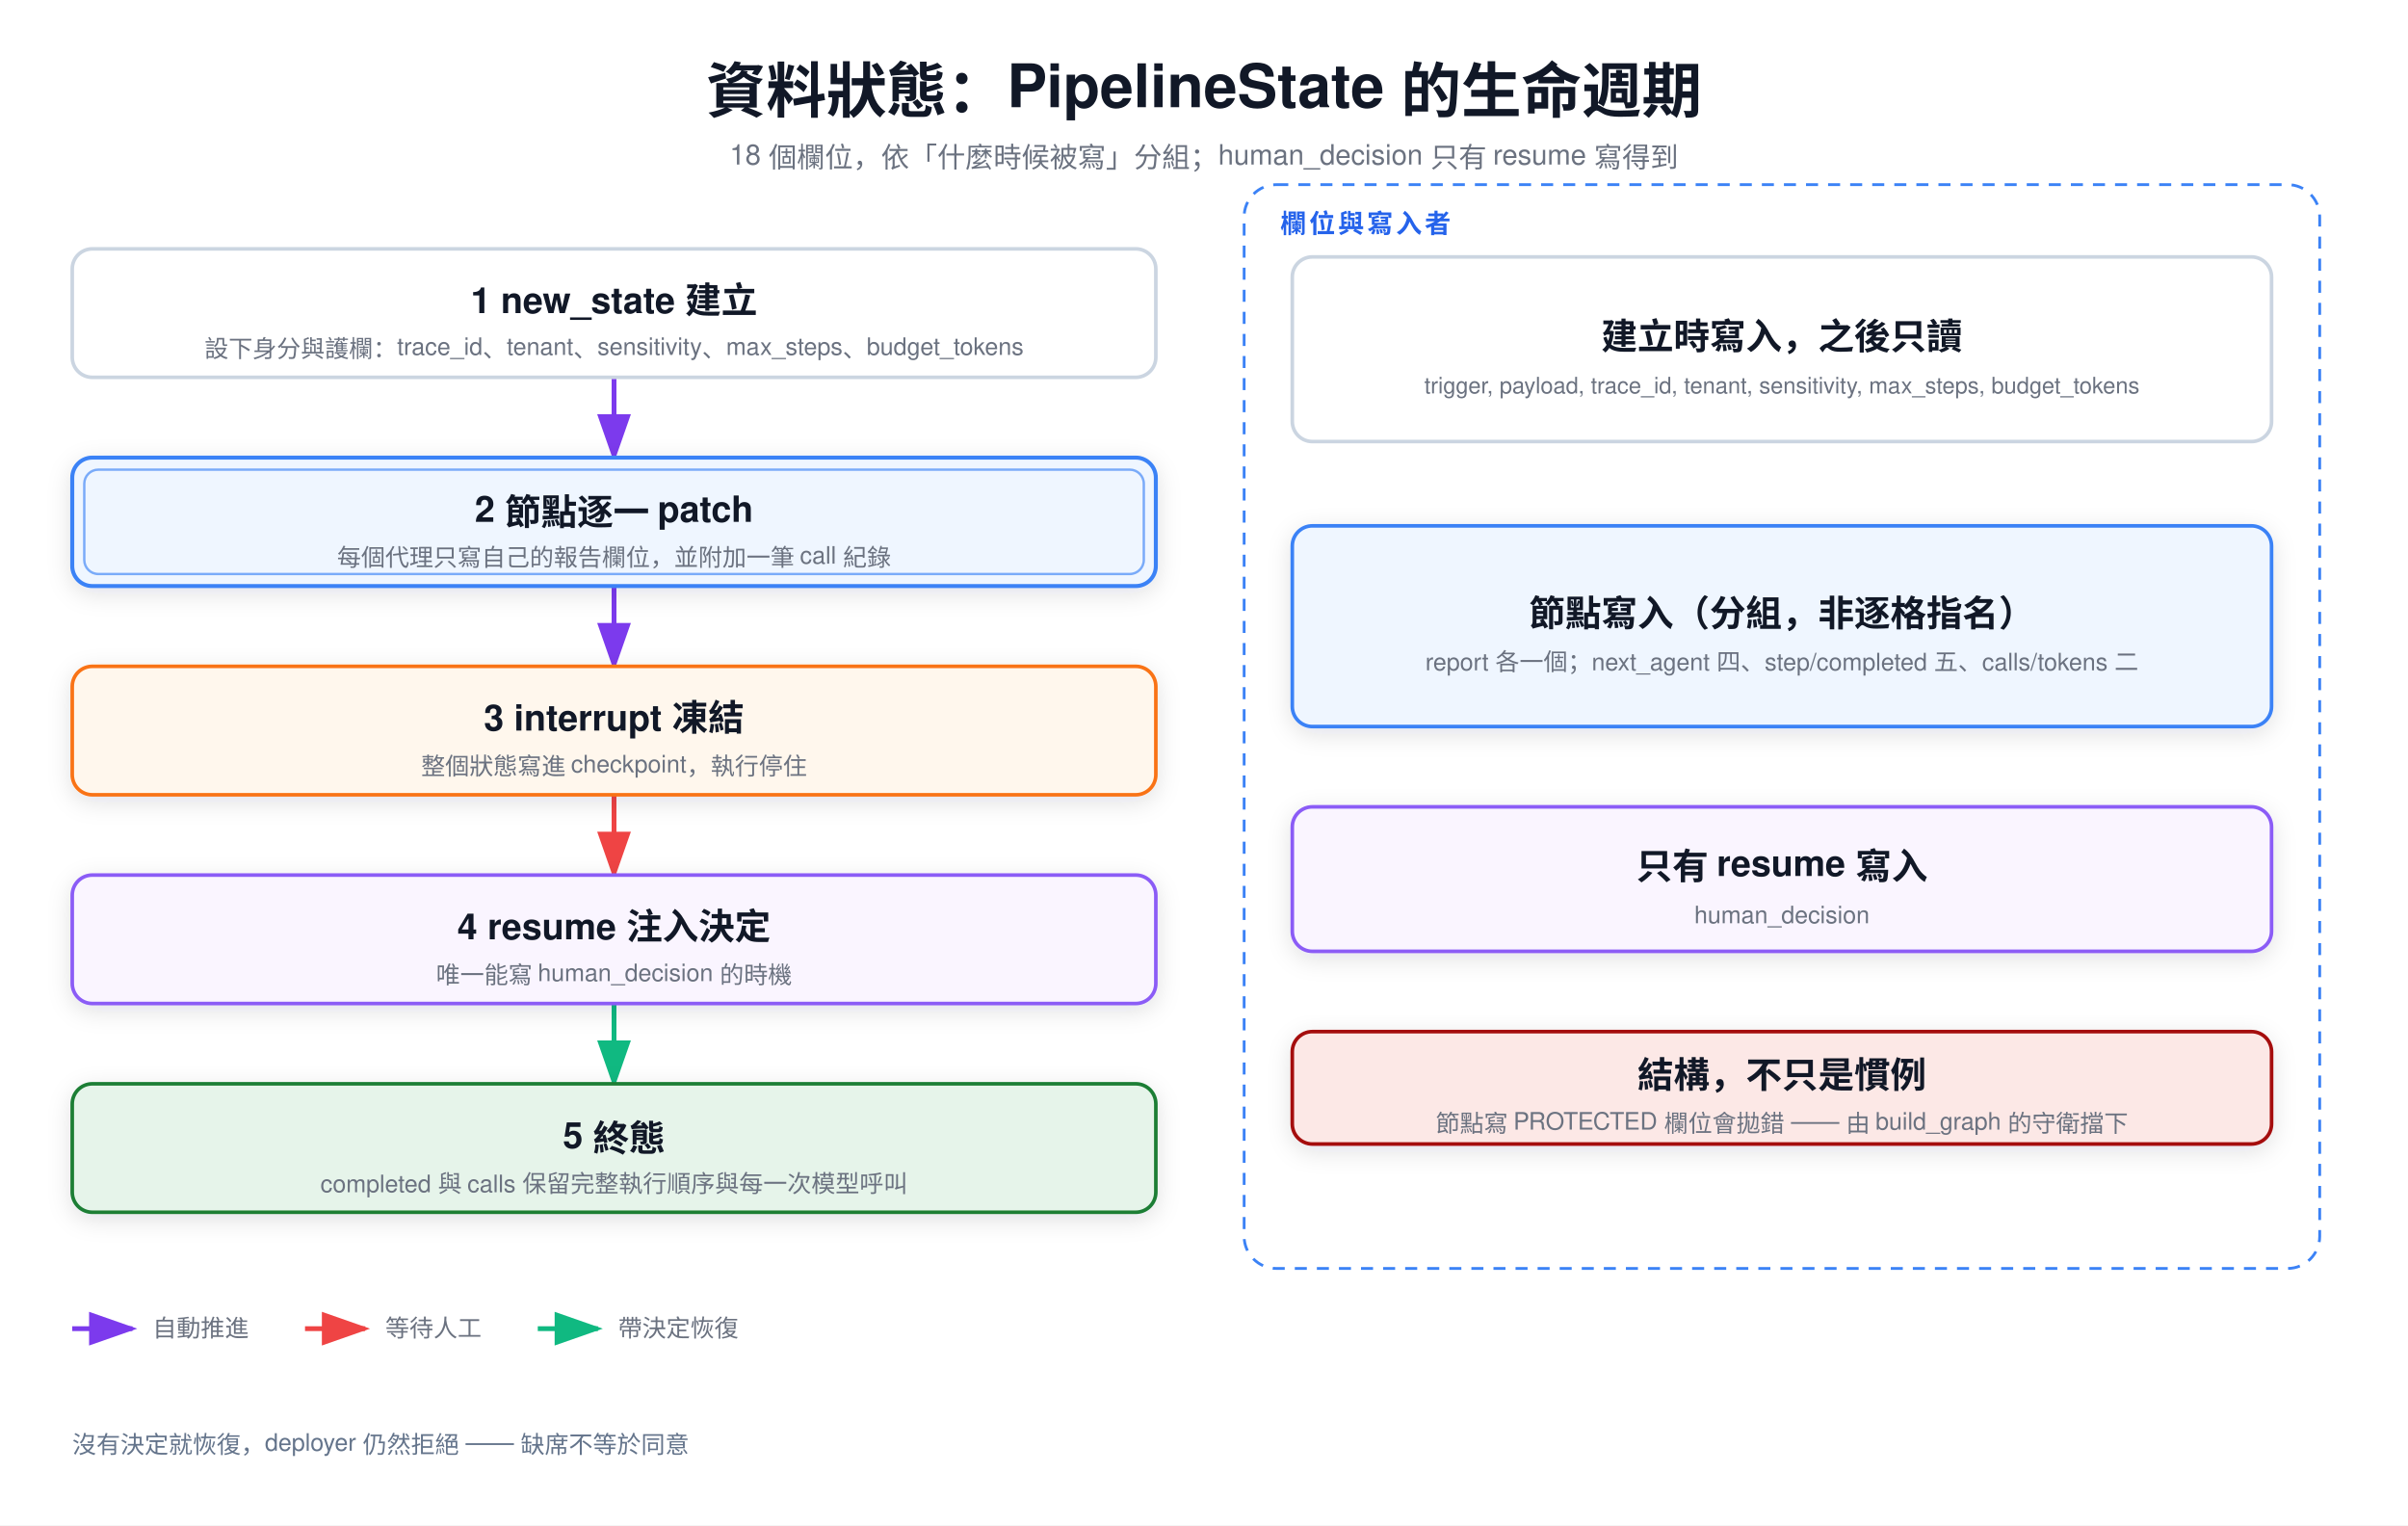
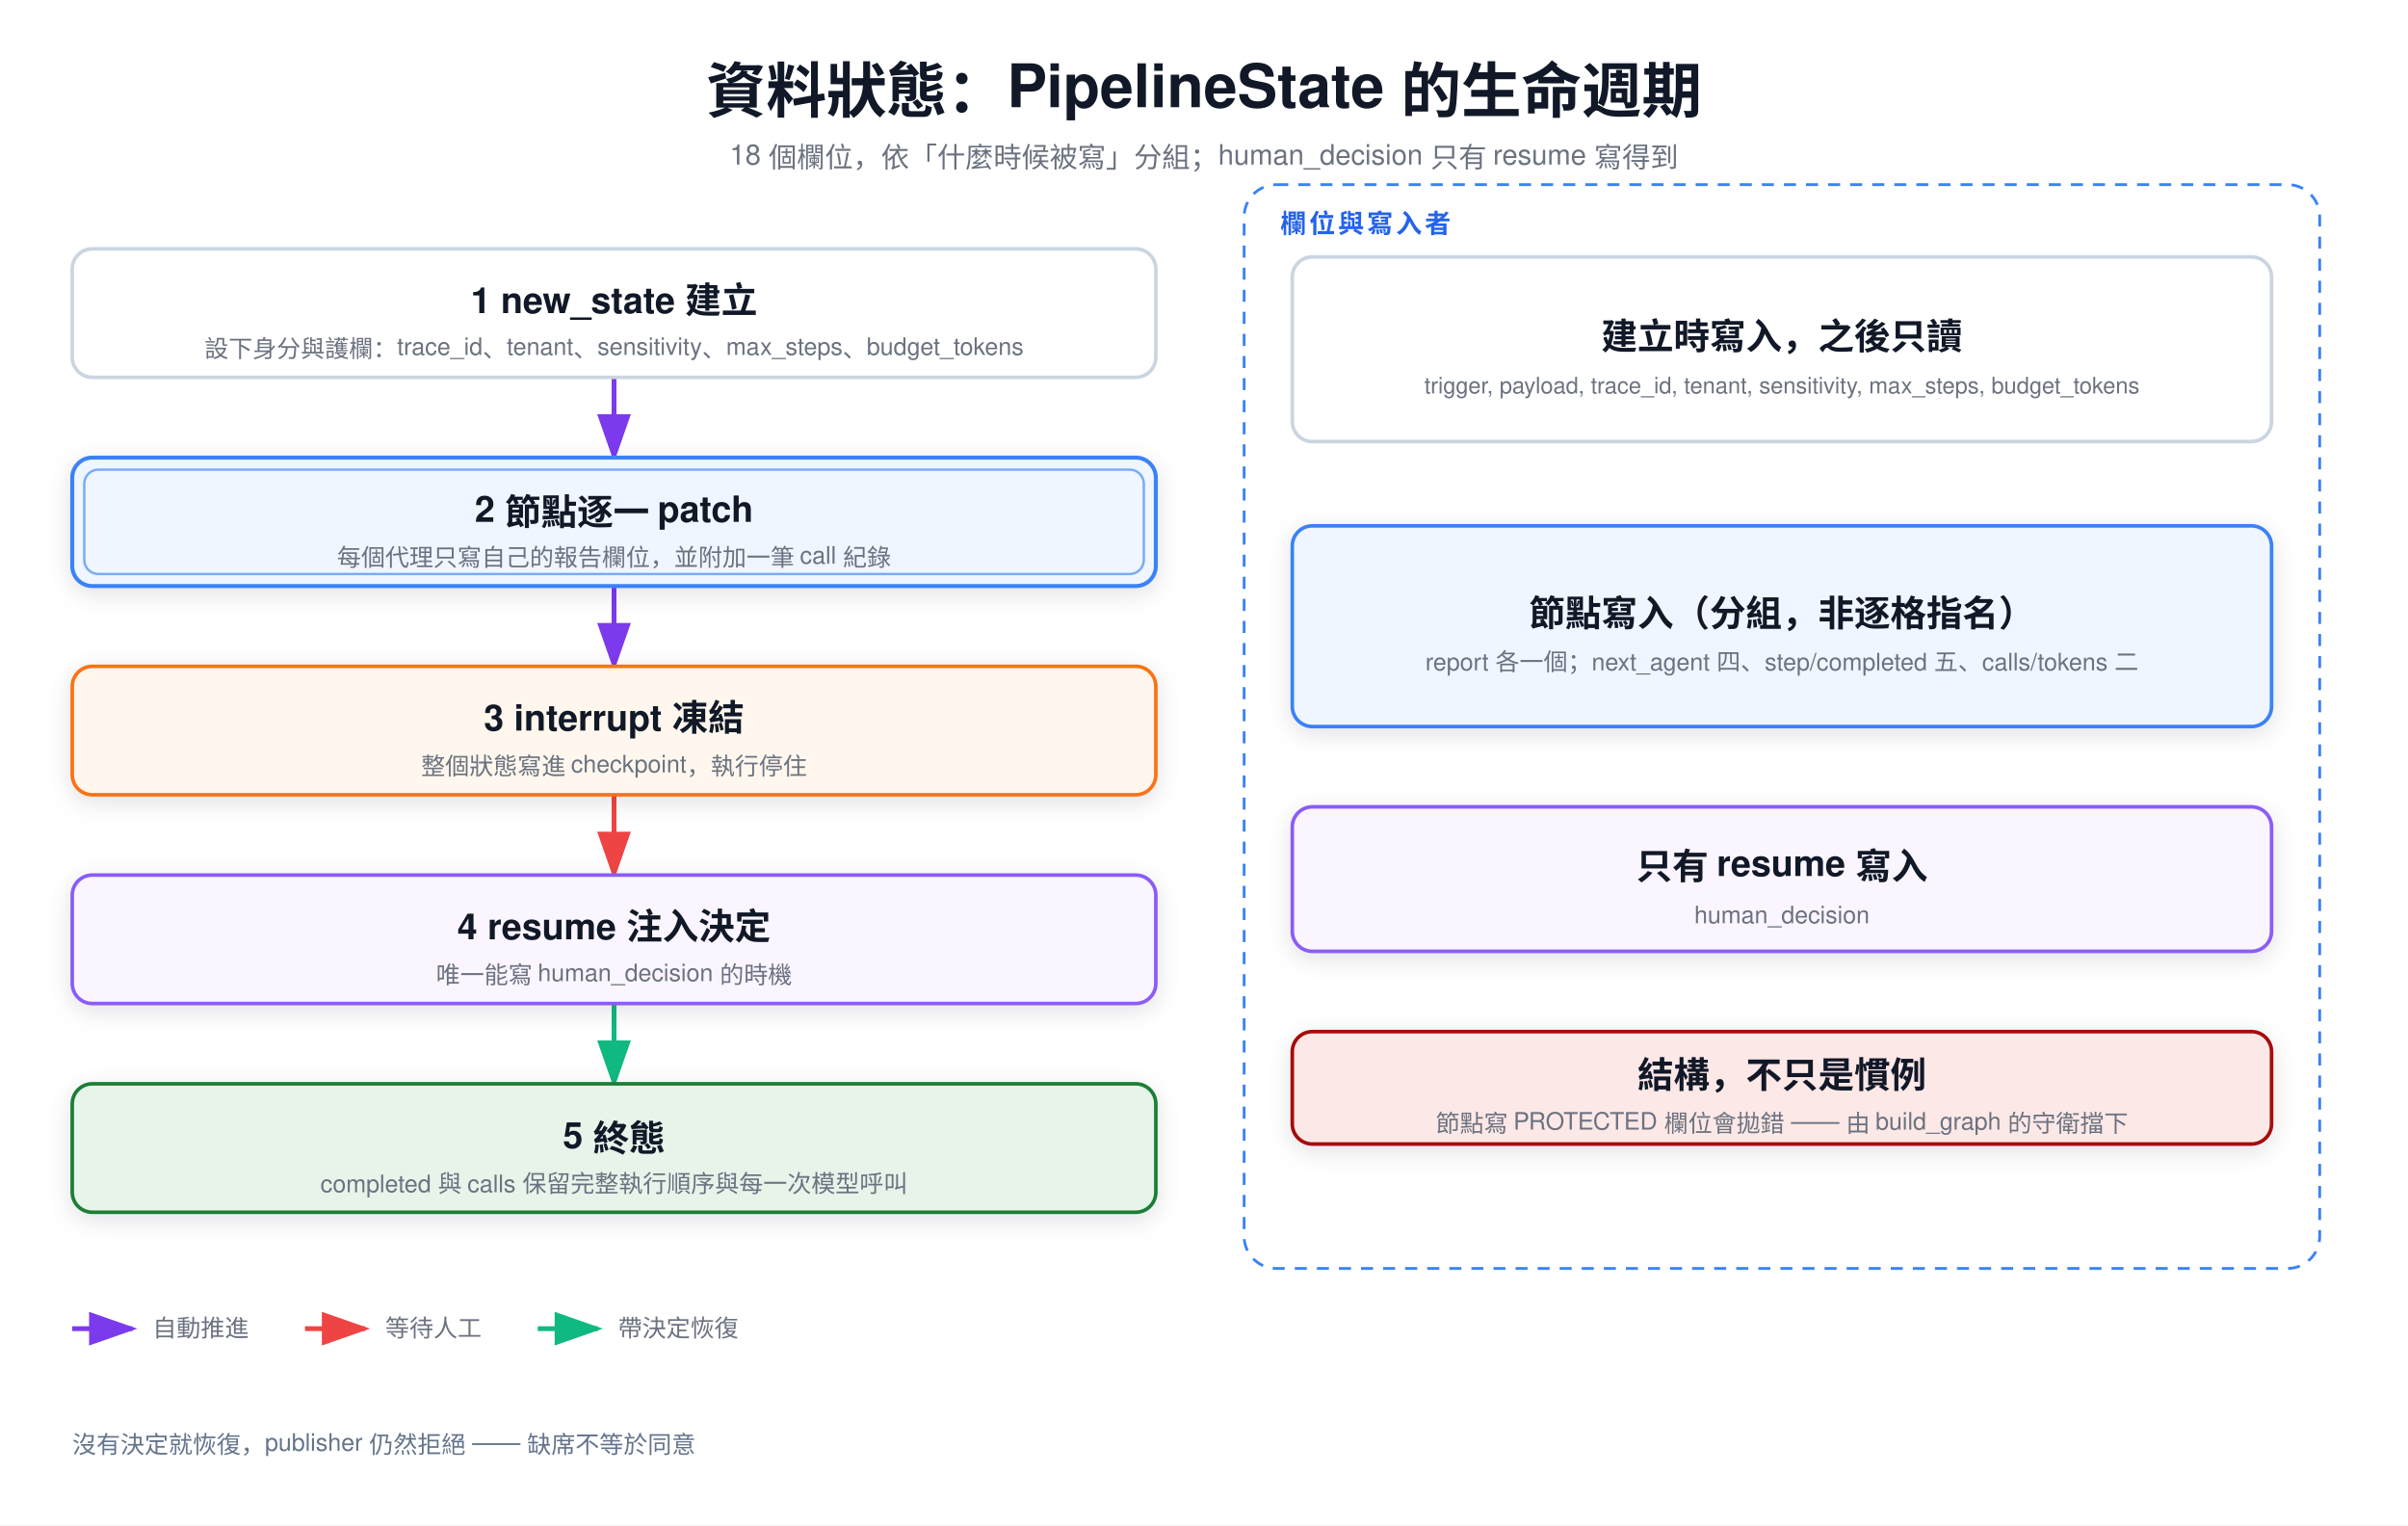
<svg xmlns="http://www.w3.org/2000/svg" viewBox="0 0 1200 760" width="1200" height="760" data-generator="fireworks-tech-graph" data-schema-version="1" data-text-metrics="heuristic-v1" data-style-id="1" data-visual-theme="Flat Icon" data-diagram-type="architecture" data-motion-scene="" data-semantic-profile="generic" data-semantic-valid="true" data-quality-profile="showcase" data-max-bends-per-edge="2" data-max-total-bends="8" data-max-route-stretch="1.35" data-max-bridged-crossings="0" data-min-node-gap="40.0" data-min-container-gutter="20.0" data-min-label-clearance="4.0" data-min-segment-length="16.0">
  <defs>
    <marker id="arrowA" markerWidth="10" markerHeight="7" refX="9" refY="3.5" orient="auto">
      <polygon points="0 0, 10 3.5, 0 7" fill="#7c3aed" />
    </marker>
    <marker id="arrowB" markerWidth="10" markerHeight="7" refX="9" refY="3.5" orient="auto">
      <polygon points="0 0, 10 3.5, 0 7" fill="#10b981" />
    </marker>
    <marker id="arrowC" markerWidth="10" markerHeight="7" refX="9" refY="3.5" orient="auto">
      <polygon points="0 0, 10 3.5, 0 7" fill="#2563eb" />
    </marker>
    <marker id="arrowE" markerWidth="10" markerHeight="7" refX="9" refY="3.5" orient="auto">
      <polygon points="0 0, 10 3.5, 0 7" fill="#f97316" />
    </marker>
    <marker id="arrowF" markerWidth="10" markerHeight="7" refX="9" refY="3.5" orient="auto">
      <polygon points="0 0, 10 3.5, 0 7" fill="#7c3aed" />
    </marker>
    <marker id="arrowG" markerWidth="10" markerHeight="7" refX="9" refY="3.5" orient="auto">
      <polygon points="0 0, 10 3.5, 0 7" fill="#ef4444" />
    </marker>
    <marker id="arrowH" markerWidth="10" markerHeight="7" refX="9" refY="3.5" orient="auto">
      <polygon points="0 0, 10 3.5, 0 7" fill="#6b7280" />
    </marker>
    <filter id="shadowSoft" x="-20%" y="-20%" width="140%" height="160%">
      <feDropShadow dx="0" dy="3" stdDeviation="6" flood-color="#0f172a" flood-opacity="0.12" />
    </filter>
    <filter id="shadowGlass" x="-20%" y="-20%" width="140%" height="160%">
      <feDropShadow dx="0" dy="10" stdDeviation="16" flood-color="#020617" flood-opacity="0.28" />
    </filter>
    <style>
    text { font-family: 'Helvetica Neue', Helvetica, Arial, 'PingFang SC', 'Noto Sans CJK SC', 'Microsoft YaHei', 'Microsoft JhengHei', 'SimHei', sans-serif; }
    .title { font-size: 30px; font-weight: 700; fill: #111827; }
    .subtitle { font-size: 14px; font-weight: 500; fill: #6b7280; }
    .section { font-size: 13px; font-weight: 700; fill: #2563eb; letter-spacing: 1.4px; }
    .section-sub { font-size: 12px; font-weight: 500; fill: #64748b; }
    .node-title { font-weight: 700; fill: #111827; }
    .node-sub { font-weight: 500; fill: #6b7280; }
    .node-type { font-size: 12px; font-weight: 700; fill: #64748b; letter-spacing: 0.08em; }
    .arrow-label { font-size: 12px; font-weight: 600; fill: #6b7280; }
    .legend { font-size: 12px; font-weight: 500; fill: #6b7280; }
    .footnote { font-size: 12px; font-weight: 500; fill: #64748b; }
    .metric-label { font-size: 8.5px; font-weight: 700; fill: #64748b; text-transform: uppercase; }
    .metric-value { font-size: 9.5px; font-weight: 700; fill: #111827; }
    </style>
  </defs>
  <rect data-graph-role="background" width="1200.0" height="760.0" fill="#ffffff" />
  <text x="600.0" y="56" text-anchor="middle" class="title">資料狀態：PipelineState 的生命週期</text>
  <text x="600.0" y="82" text-anchor="middle" class="subtitle">18 個欄位，依「什麼時候被寫」分組；human_decision 只有 resume 寫得到</text>
  <g id="fields" data-graph-role="container" data-container-id="fields" data-semantic-role="boundary" data-graph-bounds="620,92,1156,632">
    <rect data-graph-role="container" x="620.0" y="92.0" width="536.0" height="540.0" rx="16.0" fill="none" stroke="#3b82f6" stroke-width="1.4" stroke-dasharray="6 5" />
    <text x="638.0" y="116.0" class="section">欄位與寫入者</text>
    <rect id="fields-header" data-graph-role="reserved" data-reserved-kind="container-header" x="628" y="98" width="108" height="30" fill="none" stroke="none" />
  </g>
  <path id="t1" data-graph-role="edge" data-edge-id="t1" data-source="s1" data-target="s2" data-edge-kind="flow" data-topic-id="" data-flow="control" data-motion-role="" data-motion-stage="" data-motion-order="" data-protocol="" data-via="" data-critical-path-id="" data-critical-hop="" data-critical-hops="" data-critical="false" data-bends="0" data-route-stretch="1.0" data-bridges="" d="M 306,188 L 306,228" fill="none" stroke="#7c3aed" stroke-width="2.4" stroke-linecap="round" stroke-linejoin="round" marker-end="url(#arrowA)" />
  <path id="t2" data-graph-role="edge" data-edge-id="t2" data-source="s2" data-target="s3" data-edge-kind="flow" data-topic-id="" data-flow="control" data-motion-role="" data-motion-stage="" data-motion-order="" data-protocol="" data-via="" data-critical-path-id="" data-critical-hop="" data-critical-hops="" data-critical="false" data-bends="0" data-route-stretch="1.0" data-bridges="" d="M 306,292 L 306,332" fill="none" stroke="#7c3aed" stroke-width="2.4" stroke-linecap="round" stroke-linejoin="round" marker-end="url(#arrowA)" />
  <path id="t3" data-graph-role="edge" data-edge-id="t3" data-source="s3" data-target="s4" data-edge-kind="flow" data-topic-id="" data-flow="feedback" data-motion-role="" data-motion-stage="" data-motion-order="" data-protocol="" data-via="" data-critical-path-id="" data-critical-hop="" data-critical-hops="" data-critical="false" data-bends="0" data-route-stretch="1.0" data-bridges="" d="M 306,396 L 306,436" fill="none" stroke="#ef4444" stroke-width="2.4" stroke-linecap="round" stroke-linejoin="round" marker-end="url(#arrowG)" />
  <path id="t4" data-graph-role="edge" data-edge-id="t4" data-source="s4" data-target="s5" data-edge-kind="flow" data-topic-id="" data-flow="write" data-motion-role="" data-motion-stage="" data-motion-order="" data-protocol="" data-via="" data-critical-path-id="" data-critical-hop="" data-critical-hops="" data-critical="false" data-bends="0" data-route-stretch="1.0" data-bridges="" d="M 306,500 L 306,540" fill="none" stroke="#10b981" stroke-width="2.4" stroke-linecap="round" stroke-linejoin="round" marker-end="url(#arrowB)" />
  <g id="node-s1" data-graph-role="node" data-node-id="s1" data-semantic-role="rect" data-motion-role="" data-motion-stage="" data-motion-order="" data-parent="" data-deployment-id="" data-topic-id="" data-span-id="" data-station-order="" data-status="" data-start-ms="" data-duration-ms="" data-parent-span="" data-graph-bounds="36,124,576,188">
    <rect x="36.0" y="124.0" width="540.0" height="64.0" rx="10.0" fill="#ffffff" stroke="#cbd5e1" stroke-width="1.8" />
    <text data-text-role="title" data-full-text="1　new_state 建立" data-text-max-width="516.0" x="306.0" y="156.0" text-anchor="middle" class="node-title" font-size="18">1 new_state 建立</text>
    <text data-text-role="subtitle" data-full-text="設下身分與護欄：trace_id、tenant、sensitivity、max_steps、budget_tokens" data-text-max-width="516.0" x="306.0" y="178.0" text-anchor="middle" class="node-sub" font-size="12">設下身分與護欄：trace_id、tenant、sensitivity、max_steps、budget_tokens</text>
  </g>
  <g id="node-s2" data-graph-role="node" data-node-id="s2" data-semantic-role="double_rect" data-motion-role="" data-motion-stage="" data-motion-order="" data-parent="" data-deployment-id="" data-topic-id="" data-span-id="" data-station-order="" data-status="" data-start-ms="" data-duration-ms="" data-parent-span="" data-graph-bounds="36,228,576,292">
    <rect x="36.0" y="228.0" width="540.0" height="64.0" rx="10.0" fill="#eff6ff" stroke="#3b82f6" stroke-width="2.0" filter="url(#shadowSoft)" />
    <rect x="42.0" y="234.0" width="528.0" height="52.0" rx="7.0" fill="none" stroke="#3b82f6" stroke-width="1.2" opacity="0.65" />
    <text data-text-role="title" data-full-text="2　節點逐一 patch" data-text-max-width="508.0" x="306.0" y="260.0" text-anchor="middle" class="node-title" font-size="18">2 節點逐一 patch</text>
    <text data-text-role="subtitle" data-full-text="每個代理只寫自己的報告欄位，並附加一筆 call 紀錄" data-text-max-width="508.0" x="306.0" y="282.0" text-anchor="middle" class="node-sub" font-size="12">每個代理只寫自己的報告欄位，並附加一筆 call 紀錄</text>
  </g>
  <g id="node-s3" data-graph-role="node" data-node-id="s3" data-semantic-role="rect" data-motion-role="" data-motion-stage="" data-motion-order="" data-parent="" data-deployment-id="" data-topic-id="" data-span-id="" data-station-order="" data-status="" data-start-ms="" data-duration-ms="" data-parent-span="" data-graph-bounds="36,332,576,396">
    <rect x="36.0" y="332.0" width="540.0" height="64.0" rx="10.0" fill="#fff7ed" stroke="#f97316" stroke-width="1.8" filter="url(#shadowSoft)" />
    <text data-text-role="title" data-full-text="3　interrupt 凍結" data-text-max-width="516.0" x="306.0" y="364.0" text-anchor="middle" class="node-title" font-size="18">3 interrupt 凍結</text>
    <text data-text-role="subtitle" data-full-text="整個狀態寫進 checkpoint，執行停住" data-text-max-width="516.0" x="306.0" y="386.0" text-anchor="middle" class="node-sub" font-size="12">整個狀態寫進 checkpoint，執行停住</text>
  </g>
  <g id="node-s4" data-graph-role="node" data-node-id="s4" data-semantic-role="rect" data-motion-role="" data-motion-stage="" data-motion-order="" data-parent="" data-deployment-id="" data-topic-id="" data-span-id="" data-station-order="" data-status="" data-start-ms="" data-duration-ms="" data-parent-span="" data-graph-bounds="36,436,576,500">
    <rect x="36.0" y="436.0" width="540.0" height="64.0" rx="10.0" fill="#faf5ff" stroke="#8b5cf6" stroke-width="1.8" filter="url(#shadowSoft)" />
    <text data-text-role="title" data-full-text="4　resume 注入決定" data-text-max-width="516.0" x="306.0" y="468.0" text-anchor="middle" class="node-title" font-size="18">4 resume 注入決定</text>
    <text data-text-role="subtitle" data-full-text="唯一能寫 human_decision 的時機" data-text-max-width="516.0" x="306.0" y="490.0" text-anchor="middle" class="node-sub" font-size="12">唯一能寫 human_decision 的時機</text>
  </g>
  <g id="node-s5" data-graph-role="node" data-node-id="s5" data-semantic-role="rect" data-motion-role="" data-motion-stage="" data-motion-order="" data-parent="" data-deployment-id="" data-topic-id="" data-span-id="" data-station-order="" data-status="" data-start-ms="" data-duration-ms="" data-parent-span="" data-graph-bounds="36,540,576,604">
    <rect x="36.0" y="540.0" width="540.0" height="64.0" rx="10.0" fill="#e6f4ea" stroke="#1e7e34" stroke-width="1.8" filter="url(#shadowSoft)" />
    <text data-text-role="title" data-full-text="5　終態" data-text-max-width="516.0" x="306.0" y="572.0" text-anchor="middle" class="node-title" font-size="18">5 終態</text>
    <text data-text-role="subtitle" data-full-text="completed 與 calls 保留完整執行順序與每一次模型呼叫" data-text-max-width="516.0" x="306.0" y="594.0" text-anchor="middle" class="node-sub" font-size="12">completed 與 calls 保留完整執行順序與每一次模型呼叫</text>
  </g>
  <g id="node-f1" data-graph-role="node" data-node-id="f1" data-semantic-role="rect" data-motion-role="" data-motion-stage="" data-motion-order="" data-parent="" data-deployment-id="" data-topic-id="" data-span-id="" data-station-order="" data-status="" data-start-ms="" data-duration-ms="" data-parent-span="" data-graph-bounds="644,128,1132,220">
    <rect x="644.0" y="128.0" width="488.0" height="92.0" rx="10.0" fill="#ffffff" stroke="#cbd5e1" stroke-width="1.8" />
    <text data-text-role="title" data-full-text="建立時寫入，之後只讀" data-text-max-width="464.0" x="888.0" y="174.0" text-anchor="middle" class="node-title" font-size="18">建立時寫入，之後只讀</text>
    <text data-text-role="subtitle" data-full-text="trigger, payload, trace_id, tenant, sensitivity, max_steps, budget_tokens" data-text-max-width="464.0" x="888.0" y="196.0" text-anchor="middle" class="node-sub" font-size="11.33">trigger, payload, trace_id, tenant, sensitivity, max_steps, budget_tokens</text>
  </g>
  <g id="node-f2" data-graph-role="node" data-node-id="f2" data-semantic-role="rect" data-motion-role="" data-motion-stage="" data-motion-order="" data-parent="" data-deployment-id="" data-topic-id="" data-span-id="" data-station-order="" data-status="" data-start-ms="" data-duration-ms="" data-parent-span="" data-graph-bounds="644,262,1132,362">
    <rect x="644.0" y="262.0" width="488.0" height="100.0" rx="10.0" fill="#eff6ff" stroke="#3b82f6" stroke-width="1.8" filter="url(#shadowSoft)" />
    <text data-text-role="title" data-full-text="節點寫入（分組，非逐格指名）" data-text-max-width="464.0" x="888.0" y="312.0" text-anchor="middle" class="node-title" font-size="18">節點寫入（分組，非逐格指名）</text>
    <text data-text-role="subtitle" data-full-text="report 各一個；next_agent 四、step/completed 五、calls/tokens 二" data-text-max-width="464.0" x="888.0" y="334.0" text-anchor="middle" class="node-sub" font-size="12">report 各一個；next_agent 四、step/completed 五、calls/tokens 二</text>
  </g>
  <g id="node-f3" data-graph-role="node" data-node-id="f3" data-semantic-role="rect" data-motion-role="" data-motion-stage="" data-motion-order="" data-parent="" data-deployment-id="" data-topic-id="" data-span-id="" data-station-order="" data-status="" data-start-ms="" data-duration-ms="" data-parent-span="" data-graph-bounds="644,402,1132,474">
    <rect x="644.0" y="402.0" width="488.0" height="72.0" rx="10.0" fill="#faf5ff" stroke="#8b5cf6" stroke-width="1.8" filter="url(#shadowSoft)" />
    <text data-text-role="title" data-full-text="只有 resume 寫入" data-text-max-width="464.0" x="888.0" y="438.0" text-anchor="middle" class="node-title" font-size="18">只有 resume 寫入</text>
    <text data-text-role="subtitle" data-full-text="human_decision" data-text-max-width="464.0" x="888.0" y="460.0" text-anchor="middle" class="node-sub" font-size="12">human_decision</text>
  </g>
  <g id="node-f4" data-graph-role="node" data-node-id="f4" data-semantic-role="rect" data-motion-role="" data-motion-stage="" data-motion-order="" data-parent="" data-deployment-id="" data-topic-id="" data-span-id="" data-station-order="" data-status="" data-start-ms="" data-duration-ms="" data-parent-span="" data-graph-bounds="644,514,1132,570">
    <rect x="644.0" y="514.0" width="488.0" height="56.0" rx="10.0" fill="#fce8e6" stroke="#a50e0e" stroke-width="1.8" filter="url(#shadowSoft)" />
    <text data-text-role="title" data-full-text="結構，不只是慣例" data-text-max-width="464.0" x="888.0" y="542.0" text-anchor="middle" class="node-title" font-size="18">結構，不只是慣例</text>
    <text data-text-role="subtitle" data-full-text="節點寫 PROTECTED 欄位會拋錯 —— 由 build_graph 的守衛擋下" data-text-max-width="464.0" x="888.0" y="564.0" text-anchor="middle" class="node-sub" font-size="12">節點寫 PROTECTED 欄位會拋錯 —— 由 build_graph 的守衛擋下</text>
  </g>
  <g id="legend" data-graph-role="legend">
    <rect id="legend-zone" data-graph-role="reserved" data-reserved-kind="legend" x="26" y="648" width="362" height="46" rx="10" fill="none" stroke="none" />
    <line data-graph-role="decoration" x1="36.0" y1="662.0" x2="66.0" y2="662.0" stroke="#7c3aed" stroke-width="2.4" marker-end="url(#arrowA)" />
    <text data-graph-role="decoration" x="76.0" y="666.0" class="legend">自動推進</text>
    <line data-graph-role="decoration" x1="152.0" y1="662.0" x2="182.0" y2="662.0" stroke="#ef4444" stroke-width="2.4" marker-end="url(#arrowG)" />
    <text data-graph-role="decoration" x="192.0" y="666.0" class="legend">等待人工</text>
    <line data-graph-role="decoration" x1="268.0" y1="662.0" x2="298.0" y2="662.0" stroke="#10b981" stroke-width="2.4" marker-end="url(#arrowB)" />
    <text data-graph-role="decoration" x="308.0" y="666.0" class="legend">帶決定恢復</text>
  </g>
-   <g id="footer" data-graph-role="reserved" data-graph-bounds="36,712,260,728">
-     <text x="36.0" y="724.0" class="footnote">沒有決定就恢復，deployer 仍然拒絕 —— 缺席不等於同意</text>
+   <g id="footer" data-graph-role="reserved" data-graph-bounds="36,712,267,728">
+     <text x="36.0" y="724.0" class="footnote">沒有決定就恢復，publisher 仍然拒絕 —— 缺席不等於同意</text>
  </g>
</svg>
